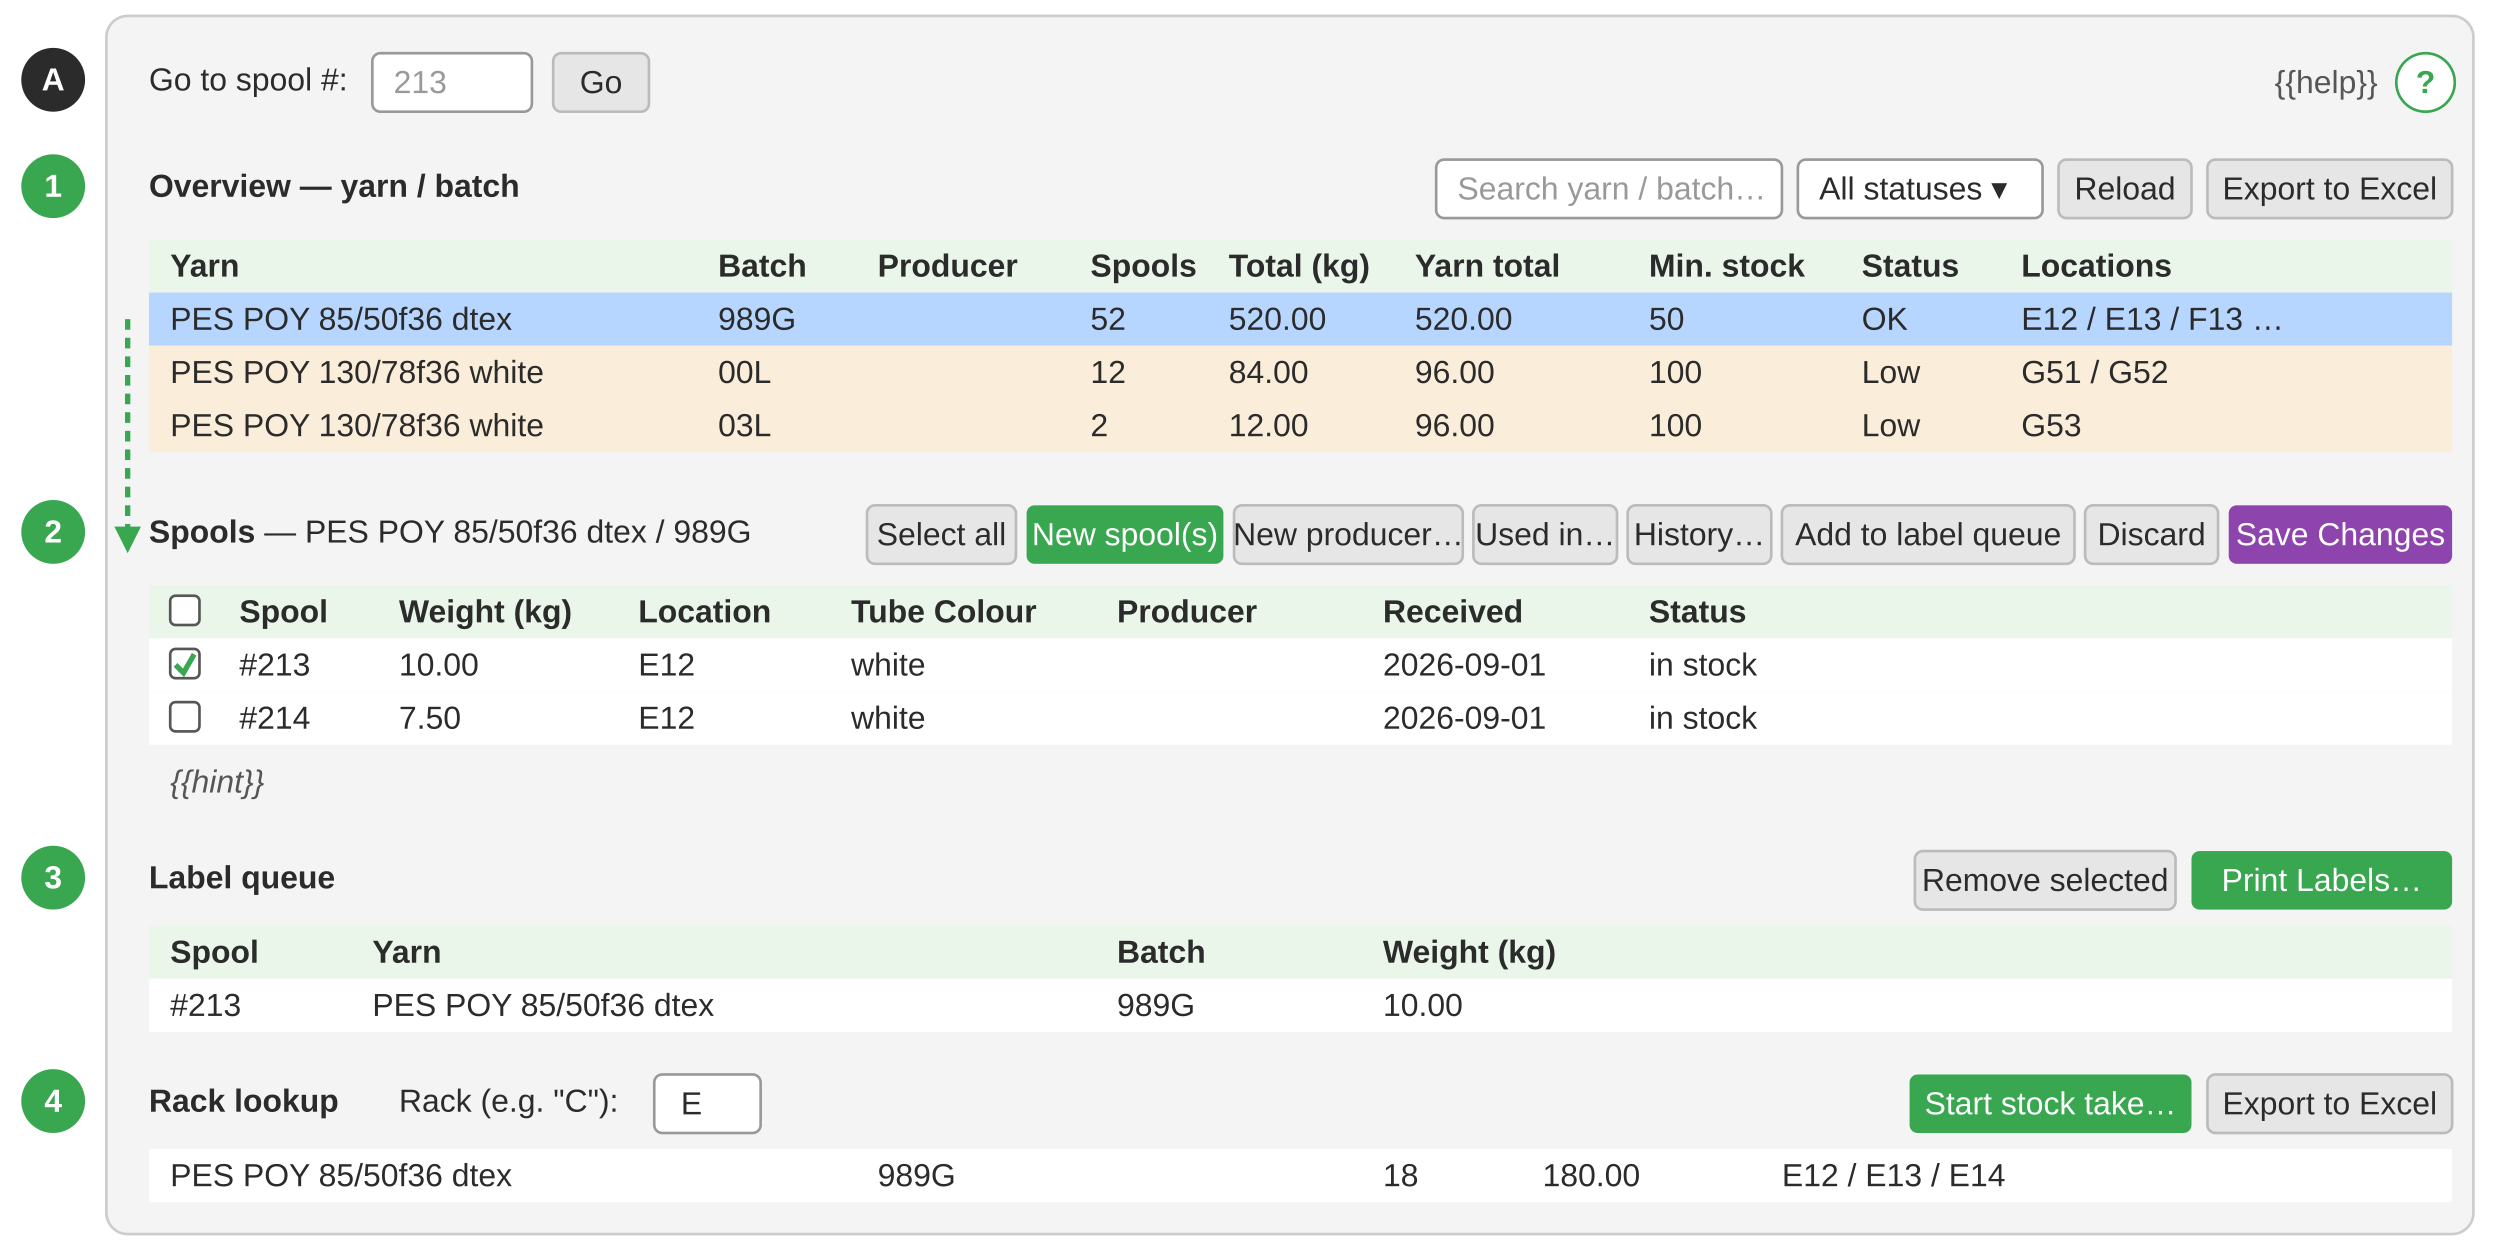
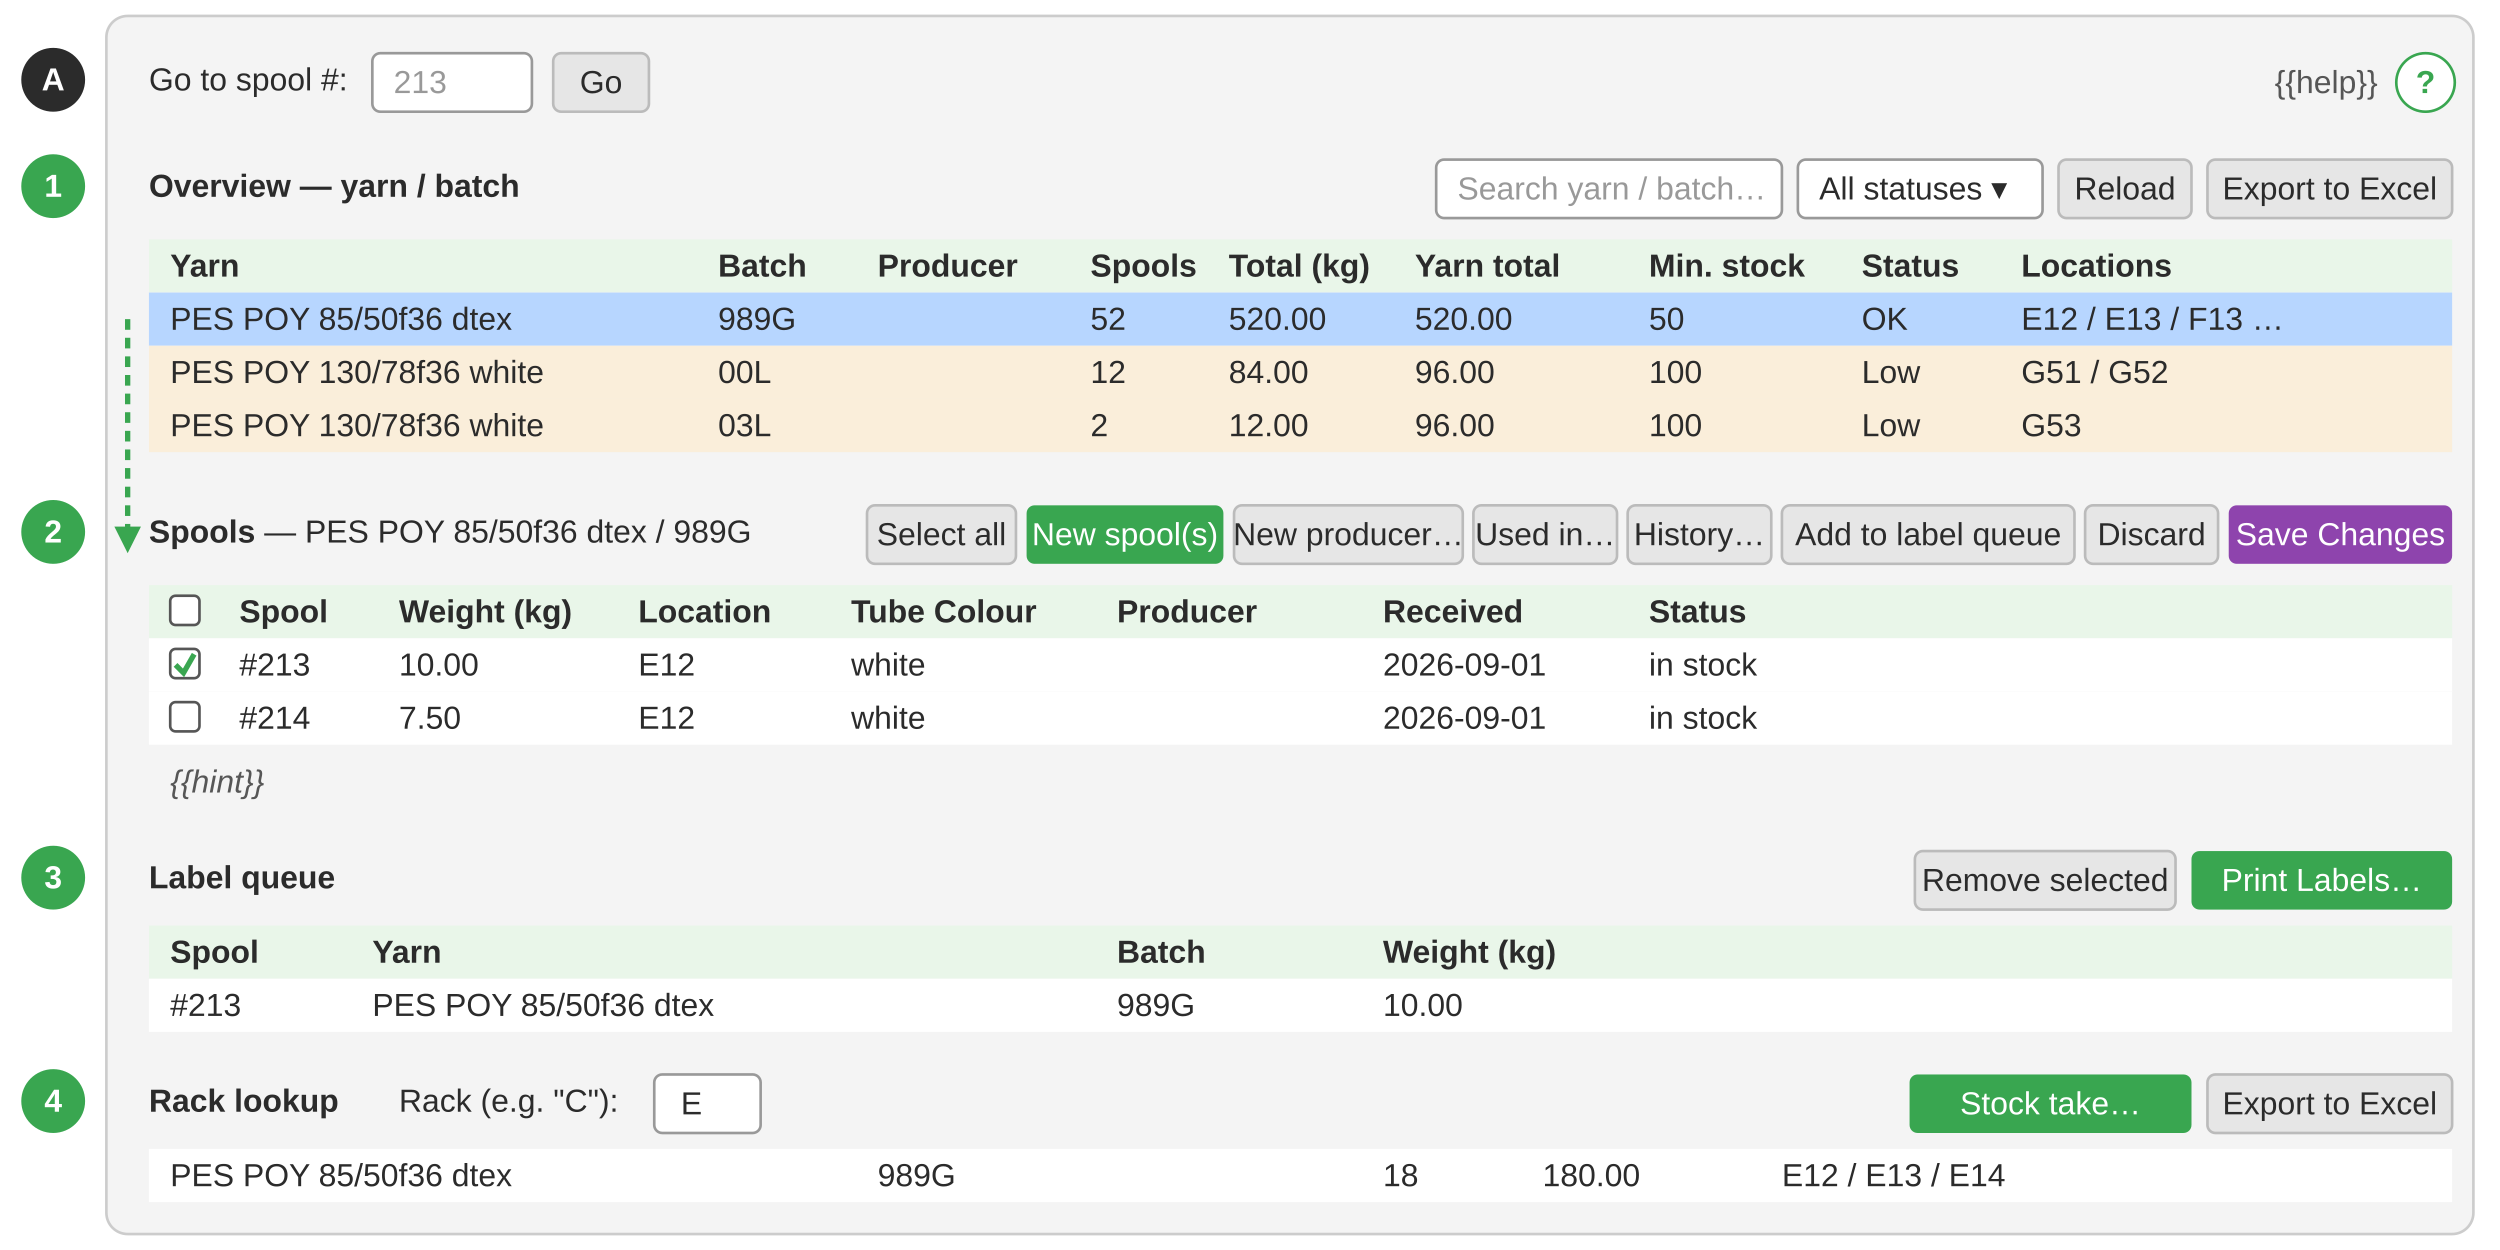
<svg xmlns="http://www.w3.org/2000/svg" viewBox="0 0 940 470" width="940" height="470">
  <rect x="0" y="0" width="940" height="470" fill="#ffffff" />
  <rect x="40" y="6" width="890" height="458" rx="8" fill="#f4f4f4" stroke="#cccccc" />
  <g font-family="Segoe UI, Arial, sans-serif" font-size="12">
    <circle cx="20" cy="30" r="12" fill="#2b2b2b" />
    <text x="20" y="34" text-anchor="middle" fill="#ffffff" font-weight="bold">A</text>
    <text x="56" y="34" fill="#2b2b2b">Go to spool #:</text>
    <rect x="140" y="20" width="60" height="22" rx="3" fill="#ffffff" stroke="#999999" />
    <text x="148" y="35" fill="#999999">213</text>
    <rect x="208" y="20" width="36" height="22" rx="3" fill="#e6e6e6" stroke="#bbbbbb" />
    <text x="226" y="35" text-anchor="middle" fill="#2b2b2b">Go</text>
    <circle cx="912" cy="31" r="11" fill="#ffffff" stroke="#39a650" />
    <text x="912" y="35" text-anchor="middle" fill="#39a650" font-weight="bold">?</text>
    <text x="894" y="35" text-anchor="end" fill="#565656">{{help}}</text>
    <circle cx="20" cy="70" r="12" fill="#39a650" />
    <text x="20" y="74" text-anchor="middle" fill="#ffffff" font-weight="bold">1</text>
    <text x="56" y="74" fill="#2b2b2b" font-weight="bold">Overview — yarn / batch</text>
    <rect x="540" y="60" width="130" height="22" rx="3" fill="#ffffff" stroke="#999999" />
    <text x="548" y="75" fill="#999999">Search yarn / batch…</text>
    <rect x="676" y="60" width="92" height="22" rx="3" fill="#ffffff" stroke="#999999" />
    <text x="684" y="75" fill="#2b2b2b">All statuses ▾</text>
    <rect x="774" y="60" width="50" height="22" rx="3" fill="#e6e6e6" stroke="#bbbbbb" />
    <text x="799" y="75" text-anchor="middle" fill="#2b2b2b">Reload</text>
    <rect x="830" y="60" width="92" height="22" rx="3" fill="#e6e6e6" stroke="#bbbbbb" />
    <text x="876" y="75" text-anchor="middle" fill="#2b2b2b">Export to Excel</text>
    <rect x="56" y="90" width="866" height="20" fill="#e9f6e9" />
    <text x="64" y="104" fill="#2b2b2b" font-weight="bold">Yarn</text>
    <text x="270" y="104" fill="#2b2b2b" font-weight="bold">Batch</text>
    <text x="330" y="104" fill="#2b2b2b" font-weight="bold">Producer</text>
    <text x="410" y="104" fill="#2b2b2b" font-weight="bold">Spools</text>
    <text x="462" y="104" fill="#2b2b2b" font-weight="bold">Total (kg)</text>
    <text x="532" y="104" fill="#2b2b2b" font-weight="bold">Yarn total</text>
    <text x="620" y="104" fill="#2b2b2b" font-weight="bold">Min. stock</text>
    <text x="700" y="104" fill="#2b2b2b" font-weight="bold">Status</text>
    <text x="760" y="104" fill="#2b2b2b" font-weight="bold">Locations</text>
    <rect x="56" y="110" width="866" height="20" fill="#b7d6ff" />
    <text x="64" y="124" fill="#2b2b2b">PES POY 85/50f36 dtex</text>
    <text x="270" y="124" fill="#2b2b2b">989G</text>
    <text x="410" y="124" fill="#2b2b2b">52</text>
    <text x="462" y="124" fill="#2b2b2b">520.00</text>
    <text x="532" y="124" fill="#2b2b2b">520.00</text>
    <text x="620" y="124" fill="#2b2b2b">50</text>
    <text x="700" y="124" fill="#2b2b2b">OK</text>
    <text x="760" y="124" fill="#2b2b2b">E12 / E13 / F13 …</text>
    <rect x="56" y="130" width="866" height="20" fill="#FAEEDA" />
    <text x="64" y="144" fill="#2b2b2b">PES POY 130/78f36 white</text>
    <text x="270" y="144" fill="#2b2b2b">00L</text>
    <text x="410" y="144" fill="#2b2b2b">12</text>
    <text x="462" y="144" fill="#2b2b2b">84.00</text>
    <text x="532" y="144" fill="#2b2b2b">96.00</text>
    <text x="620" y="144" fill="#2b2b2b">100</text>
    <text x="700" y="144" fill="#2b2b2b">Low</text>
    <text x="760" y="144" fill="#2b2b2b">G51 / G52</text>
    <rect x="56" y="150" width="866" height="20" fill="#FAEEDA" />
    <text x="64" y="164" fill="#2b2b2b">PES POY 130/78f36 white</text>
    <text x="270" y="164" fill="#2b2b2b">03L</text>
    <text x="410" y="164" fill="#2b2b2b">2</text>
    <text x="462" y="164" fill="#2b2b2b">12.00</text>
    <text x="532" y="164" fill="#2b2b2b">96.00</text>
    <text x="620" y="164" fill="#2b2b2b">100</text>
    <text x="700" y="164" fill="#2b2b2b">Low</text>
    <text x="760" y="164" fill="#2b2b2b">G53</text>
    <polyline points="48,120 48,200" fill="none" stroke="#39a650" stroke-width="2" stroke-dasharray="4,3" />
    <polygon points="48,208 43,198 53,198" fill="#39a650" />
    <circle cx="20" cy="200" r="12" fill="#39a650" />
    <text x="20" y="204" text-anchor="middle" fill="#ffffff" font-weight="bold">2</text>
    <text x="56" y="204" fill="#2b2b2b">
      <tspan font-weight="bold">Spools</tspan> — PES POY 85/50f36 dtex / 989G</text>
    <g>
      <rect x="326" y="190" width="56" height="22" rx="3" fill="#e6e6e6" stroke="#bbbbbb" />
      <text x="354" y="205" text-anchor="middle" fill="#2b2b2b">Select all</text>
      <rect x="386" y="190" width="74" height="22" rx="3" fill="#39a650" />
      <text x="423" y="205" text-anchor="middle" fill="#ffffff">New spool(s)</text>
      <rect x="464" y="190" width="86" height="22" rx="3" fill="#e6e6e6" stroke="#bbbbbb" />
      <text x="507" y="205" text-anchor="middle" fill="#2b2b2b">New producer…</text>
      <rect x="554" y="190" width="54" height="22" rx="3" fill="#e6e6e6" stroke="#bbbbbb" />
      <text x="581" y="205" text-anchor="middle" fill="#2b2b2b">Used in…</text>
      <rect x="612" y="190" width="54" height="22" rx="3" fill="#e6e6e6" stroke="#bbbbbb" />
      <text x="639" y="205" text-anchor="middle" fill="#2b2b2b">History…</text>
      <rect x="670" y="190" width="110" height="22" rx="3" fill="#e6e6e6" stroke="#bbbbbb" />
      <text x="725" y="205" text-anchor="middle" fill="#2b2b2b">Add to label queue</text>
      <rect x="784" y="190" width="50" height="22" rx="3" fill="#e6e6e6" stroke="#bbbbbb" />
      <text x="809" y="205" text-anchor="middle" fill="#2b2b2b">Discard</text>
      <rect x="838" y="190" width="84" height="22" rx="3" fill="#8e44ad" />
      <text x="880" y="205" text-anchor="middle" fill="#ffffff">Save Changes</text>
    </g>
    <rect x="56" y="220" width="866" height="20" fill="#e9f6e9" />
    <rect x="64" y="224" width="11" height="11" rx="2" fill="#ffffff" stroke="#565656" />
    <text x="90" y="234" fill="#2b2b2b" font-weight="bold">Spool</text>
    <text x="150" y="234" fill="#2b2b2b" font-weight="bold">Weight (kg)</text>
    <text x="240" y="234" fill="#2b2b2b" font-weight="bold">Location</text>
    <text x="320" y="234" fill="#2b2b2b" font-weight="bold">Tube Colour</text>
    <text x="420" y="234" fill="#2b2b2b" font-weight="bold">Producer</text>
    <text x="520" y="234" fill="#2b2b2b" font-weight="bold">Received</text>
    <text x="620" y="234" fill="#2b2b2b" font-weight="bold">Status</text>
    <rect x="56" y="240" width="866" height="20" fill="#ffffff" />
    <rect x="64" y="244" width="11" height="11" rx="2" fill="#ffffff" stroke="#565656" />
    <polyline points="66,250 69,253 73,246" fill="none" stroke="#39a650" stroke-width="2" />
    <text x="90" y="254" fill="#2b2b2b">#213</text>
    <text x="150" y="254" fill="#2b2b2b">10.00</text>
    <text x="240" y="254" fill="#2b2b2b">E12</text>
    <text x="320" y="254" fill="#2b2b2b">white</text>
    <text x="520" y="254" fill="#2b2b2b">2026-09-01</text>
    <text x="620" y="254" fill="#2b2b2b">in stock</text>
    <rect x="56" y="260" width="866" height="20" fill="#ffffff" />
    <rect x="64" y="264" width="11" height="11" rx="2" fill="#ffffff" stroke="#565656" />
    <text x="90" y="274" fill="#2b2b2b">#214</text>
    <text x="150" y="274" fill="#2b2b2b">7.50</text>
    <text x="240" y="274" fill="#2b2b2b">E12</text>
    <text x="320" y="274" fill="#2b2b2b">white</text>
    <text x="520" y="274" fill="#2b2b2b">2026-09-01</text>
    <text x="620" y="274" fill="#2b2b2b">in stock</text>
    <text x="64" y="298" fill="#565656" font-style="italic">{{hint}}</text>
    <circle cx="20" cy="330" r="12" fill="#39a650" />
    <text x="20" y="334" text-anchor="middle" fill="#ffffff" font-weight="bold">3</text>
    <text x="56" y="334" fill="#2b2b2b" font-weight="bold">Label queue</text>
    <rect x="720" y="320" width="98" height="22" rx="3" fill="#e6e6e6" stroke="#bbbbbb" />
    <text x="769" y="335" text-anchor="middle" fill="#2b2b2b">Remove selected</text>
    <rect x="824" y="320" width="98" height="22" rx="3" fill="#39a650" />
    <text x="873" y="335" text-anchor="middle" fill="#ffffff">Print Labels…</text>
    <rect x="56" y="348" width="866" height="20" fill="#e9f6e9" />
    <text x="64" y="362" fill="#2b2b2b" font-weight="bold">Spool</text>
    <text x="140" y="362" fill="#2b2b2b" font-weight="bold">Yarn</text>
    <text x="420" y="362" fill="#2b2b2b" font-weight="bold">Batch</text>
    <text x="520" y="362" fill="#2b2b2b" font-weight="bold">Weight (kg)</text>
    <rect x="56" y="368" width="866" height="20" fill="#ffffff" />
    <text x="64" y="382" fill="#2b2b2b">#213</text>
    <text x="140" y="382" fill="#2b2b2b">PES POY 85/50f36 dtex</text>
    <text x="420" y="382" fill="#2b2b2b">989G</text>
    <text x="520" y="382" fill="#2b2b2b">10.00</text>
    <circle cx="20" cy="414" r="12" fill="#39a650" />
    <text x="20" y="418" text-anchor="middle" fill="#ffffff" font-weight="bold">4</text>
    <text x="56" y="418" fill="#2b2b2b" font-weight="bold">Rack lookup</text>
    <text x="150" y="418" fill="#2b2b2b">Rack (e.g. "C"):</text>
    <rect x="246" y="404" width="40" height="22" rx="3" fill="#ffffff" stroke="#999999" />
    <text x="256" y="419" fill="#2b2b2b">E</text>
    <rect x="718" y="404" width="106" height="22" rx="3" fill="#39a650" />
-     <text x="771" y="419" text-anchor="middle" fill="#ffffff">Start stock take…</text>
+     <text x="771" y="419" text-anchor="middle" fill="#ffffff">Stock take…</text>
    <rect x="830" y="404" width="92" height="22" rx="3" fill="#e6e6e6" stroke="#bbbbbb" />
    <text x="876" y="419" text-anchor="middle" fill="#2b2b2b">Export to Excel</text>
    <rect x="56" y="432" width="866" height="20" fill="#ffffff" />
    <text x="64" y="446" fill="#2b2b2b">PES POY 85/50f36 dtex</text>
    <text x="330" y="446" fill="#2b2b2b">989G</text>
    <text x="520" y="446" fill="#2b2b2b">18</text>
    <text x="580" y="446" fill="#2b2b2b">180.00</text>
    <text x="670" y="446" fill="#2b2b2b">E12 / E13 / E14</text>
  </g>
</svg>
